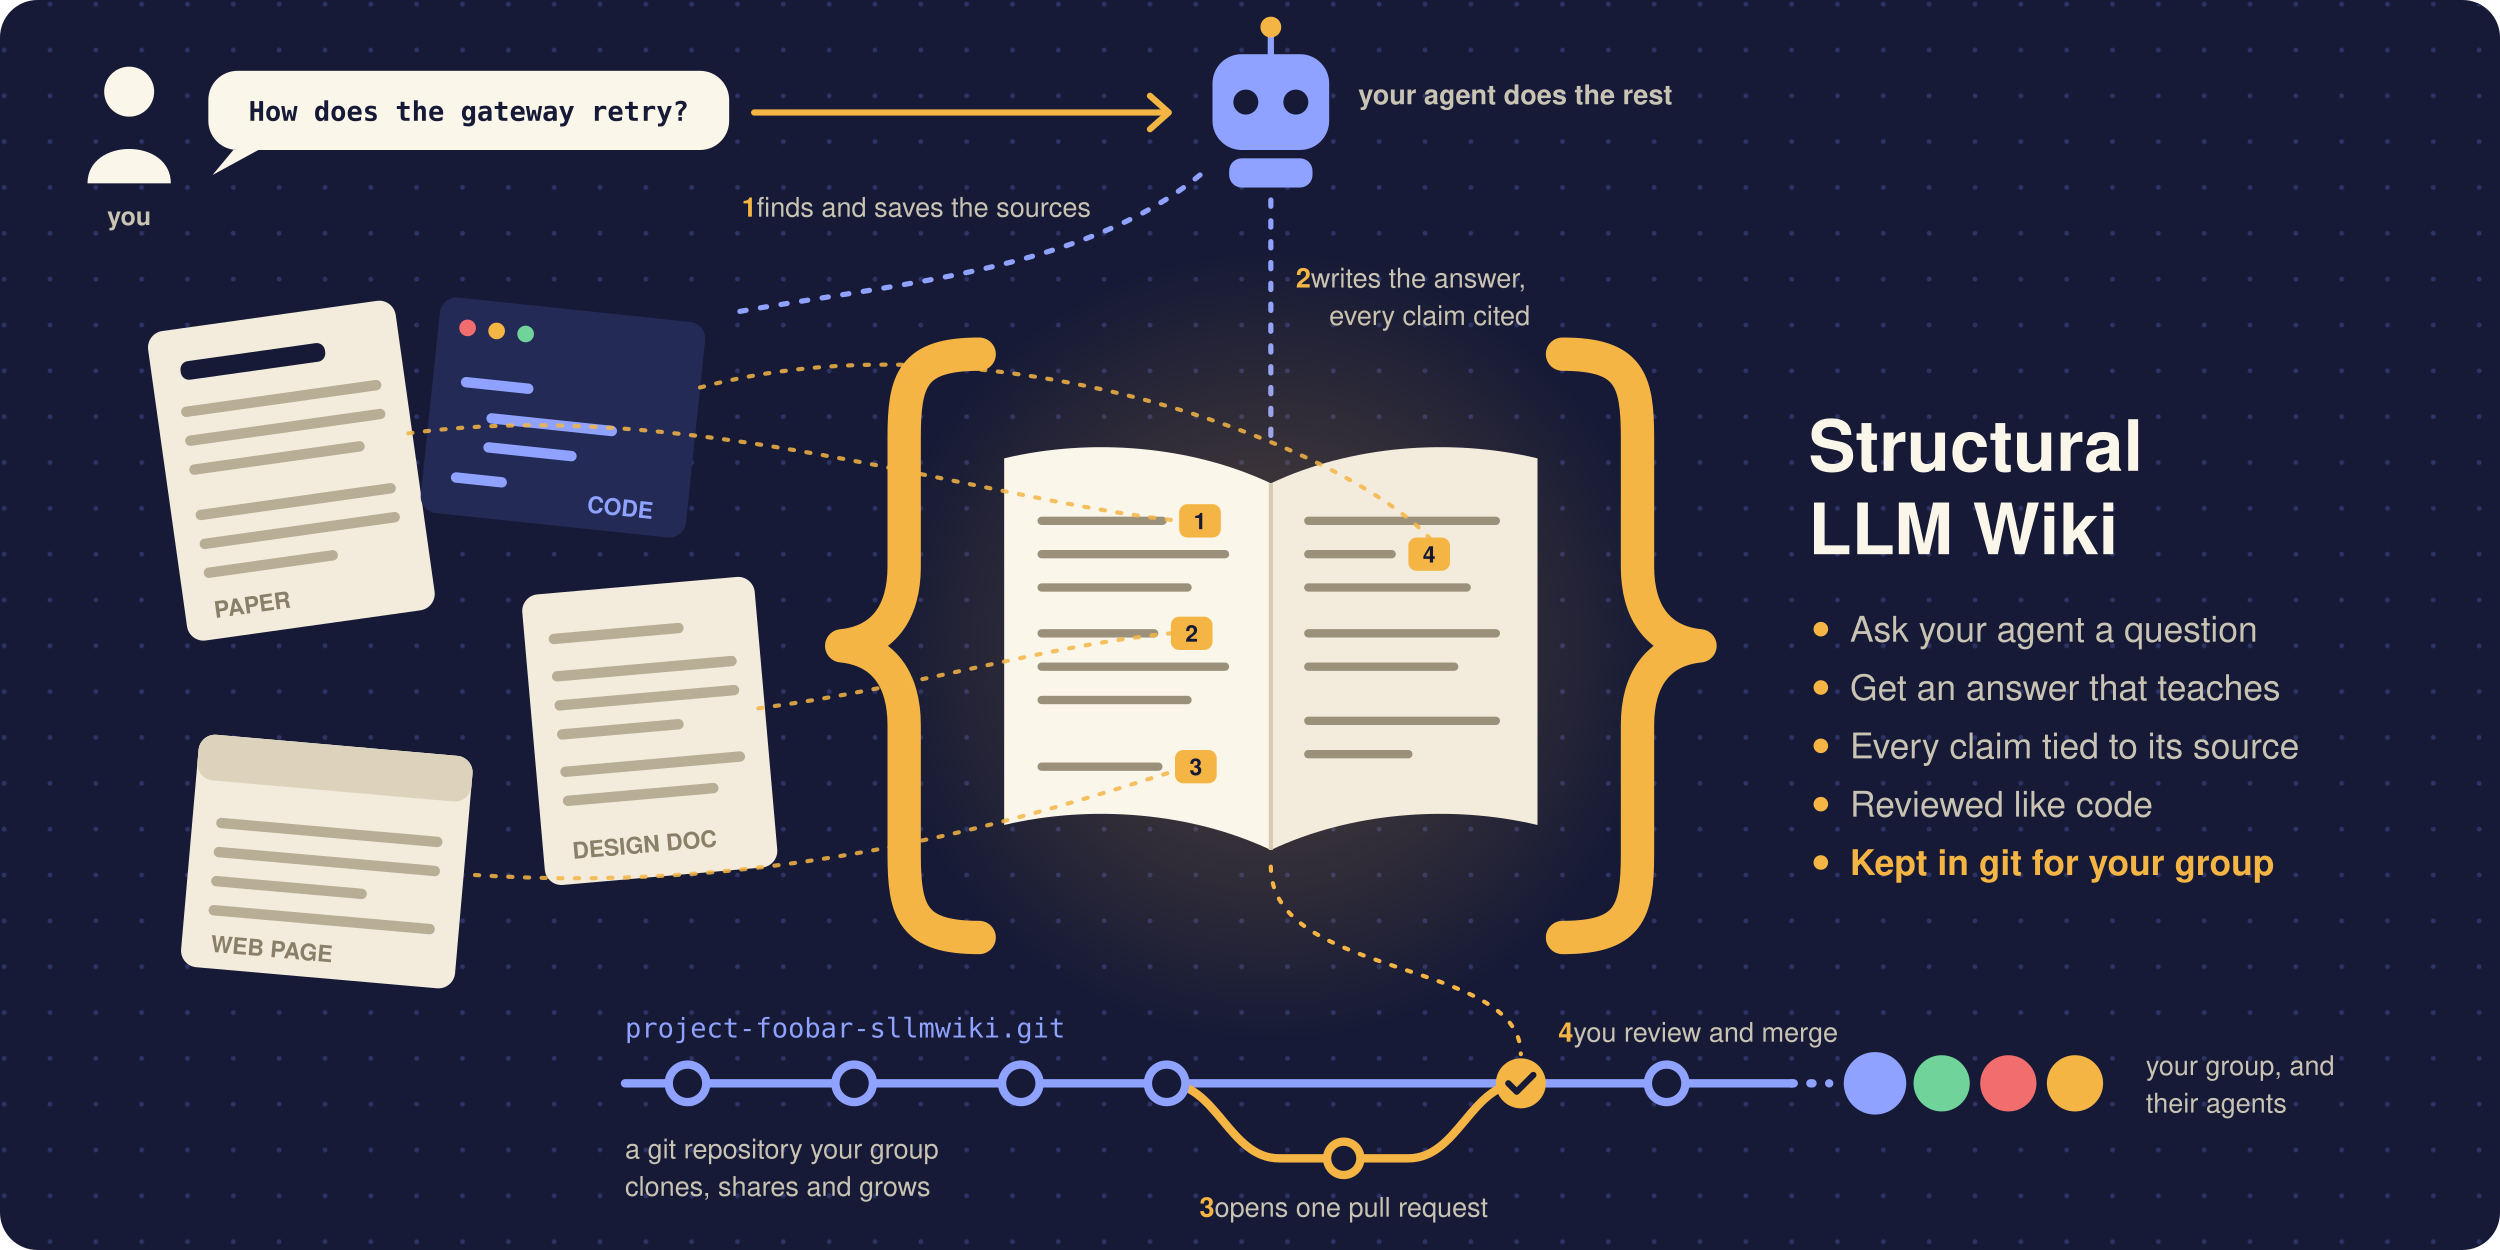
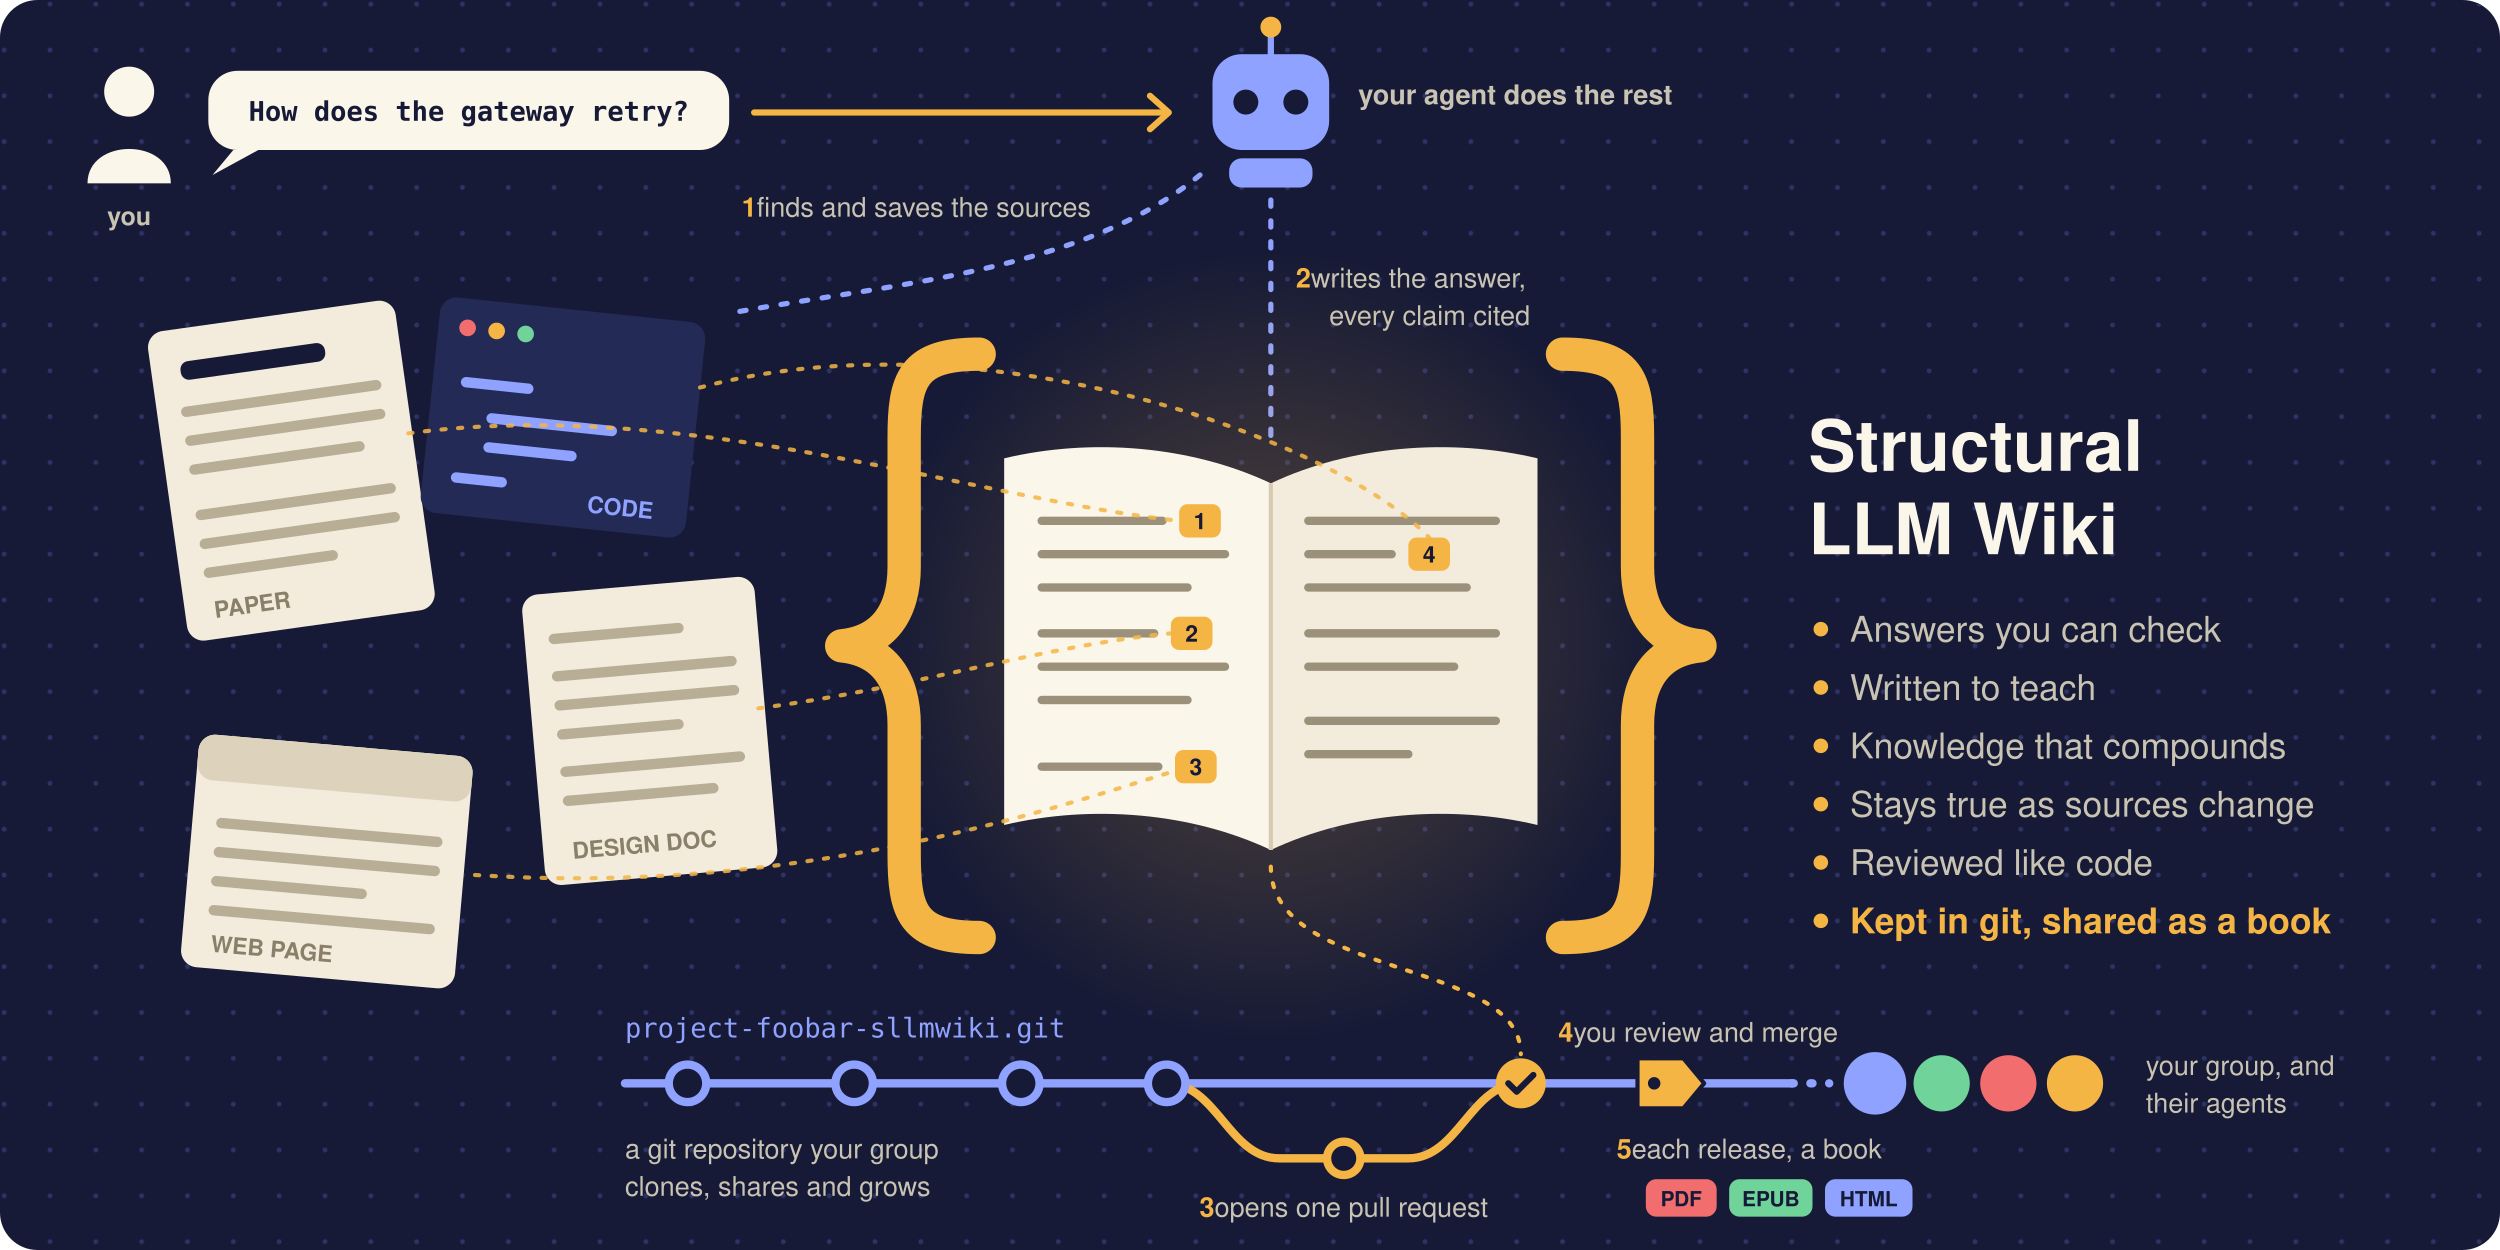
<svg xmlns="http://www.w3.org/2000/svg" width="1200" height="600" viewBox="0 0 1200 600" font-family="-apple-system, Segoe UI, Helvetica, Arial, sans-serif">
  <defs>
    <radialGradient id="glow" cx="0.5" cy="0.5" r="0.5">
      <stop offset="0" stop-color="#f5b544" stop-opacity="0.28" />
      <stop offset="1" stop-color="#f5b544" stop-opacity="0" />
    </radialGradient>
    <pattern id="dots" width="22" height="22" patternUnits="userSpaceOnUse">
      <circle cx="2" cy="2" r="1.2" fill="#2c3263" />
    </pattern>
  </defs>
  <rect width="1200" height="600" rx="18" fill="#161a36" />
  <rect width="1200" height="600" rx="18" fill="url(#dots)" />
  <g>
    <circle cx="62" cy="44" r="12" fill="#fbf6ea" />
    <path d="M42 88 C 42 66 82 66 82 88 Z" fill="#fbf6ea" />
    <text x="62" y="108" font-size="12" font-weight="700" fill="#c9c3b3" text-anchor="middle">you</text>
    <rect x="100" y="34" width="250" height="38" rx="14" fill="#fbf6ea" />
    <path d="M112 72 l-10 12 l22 -12 z" fill="#fbf6ea" />
    <text x="225" y="58" font-size="13" font-weight="700" fill="#161a36" text-anchor="middle" font-family="ui-monospace, SFMono-Regular, Menlo, monospace">How does the gateway retry?</text>
    <path d="M362 54 H 560" stroke="#f5b544" stroke-width="3" stroke-linecap="round" />
    <path d="M552 46 l9 8 l-9 8" fill="none" stroke="#f5b544" stroke-width="3" stroke-linecap="round" stroke-linejoin="round" />
  </g>
  <g>
    <path d="M610 26 v-10" stroke="#8fa2ff" stroke-width="3" stroke-linecap="round" />
    <circle cx="610" cy="13" r="5" fill="#f5b544" />
    <rect x="582" y="26" width="56" height="46" rx="14" fill="#8fa2ff" />
    <circle cx="598" cy="49" r="6" fill="#161a36" />
    <circle cx="622" cy="49" r="6" fill="#161a36" />
    <rect x="590" y="76" width="40" height="14" rx="6" fill="#8fa2ff" />
    <text x="652" y="50" font-size="13" font-weight="700" fill="#c9c3b3">your agent does the rest</text>
  </g>
  <g fill="none" stroke="#8fa2ff" stroke-width="2.5" stroke-dasharray="3 7" stroke-linecap="round">
    <path d="M576 84 C 520 130 430 136 352 150" />
    <path d="M610 96 V 212" />
  </g>
  <g font-size="13" fill="#c9c3b3">
    <text x="356" y="104">
      <tspan fill="#f5b544" font-weight="800">1 </tspan>finds and saves the sources</text>
    <text x="622" y="138">
      <tspan fill="#f5b544" font-weight="800">2 </tspan>writes the answer,</text>
    <text x="638" y="156">every claim cited</text>
  </g>
  <g transform="translate(0 90)">
    <g stroke-linecap="round">
      <g transform="translate(70 70) rotate(-8)">
        <rect width="120" height="150" rx="8" fill="#f3ecdc" />
        <rect x="14" y="16" width="70" height="9" rx="4" fill="#161a36" />
        <path d="M14 40h92M14 54h92M14 68h80M14 90h92M14 104h92M14 118h60" stroke="#b8ad95" stroke-width="5" />
        <text x="14" y="140" font-size="11" font-weight="700" fill="#8a7f68">PAPER</text>
      </g>
      <g transform="translate(212 52) rotate(6)">
        <rect width="128" height="104" rx="8" fill="#232a55" />
        <circle cx="14" cy="14" r="4" fill="#f26d6d" />
        <circle cx="28" cy="14" r="4" fill="#f5b544" />
        <circle cx="42" cy="14" r="4" fill="#6fd39a" />
        <path d="M16 40h30M30 56h58M30 70h40M16 86h22" stroke="#8fa2ff" stroke-width="5" />
        <text x="80" y="96" font-size="11" font-weight="700" fill="#8fa2ff">CODE</text>
      </g>
      <g transform="translate(96 262) rotate(5)">
        <rect width="132" height="112" rx="8" fill="#f3ecdc" />
        <rect width="132" height="22" rx="8" fill="#ddd3bd" />
        <path d="M14 42h104M14 56h104M14 70h70M14 84h104" stroke="#b8ad95" stroke-width="5" />
        <text x="14" y="104" font-size="11" font-weight="700" fill="#8a7f68">WEB PAGE</text>
      </g>
      <g transform="translate(250 196) rotate(-5)">
        <rect width="112" height="140" rx="8" fill="#f3ecdc" />
        <path d="M14 22h60M14 40h84M14 54h84M14 68h56M14 86h84M14 100h70" stroke="#b8ad95" stroke-width="5" />
        <text x="14" y="128" font-size="11" font-weight="700" fill="#8a7f68">DESIGN DOC</text>
      </g>
    </g>
    <circle cx="610" cy="220" r="190" fill="url(#glow)" />
    <g fill="none" stroke="#f5b544" stroke-width="16" stroke-linecap="round" stroke-linejoin="round">
      <path d="M470 80 C 438 80 434 92 434 120 L 434 182 C 434 204 424 218 404 220 C 424 222 434 236 434 258 L 434 320 C 434 348 438 360 470 360" />
      <path d="M750 80 C 782 80 786 92 786 120 L 786 182 C 786 204 796 218 816 220 C 796 222 786 236 786 258 L 786 320 C 786 348 782 360 750 360" />
    </g>
    <g>
      <path d="M610 142 C 572 124 524 120 482 130 L 482 306 C 524 296 572 300 610 318 Z" fill="#fbf6ea" />
      <path d="M610 142 C 648 124 696 120 738 130 L 738 306 C 696 296 648 300 610 318 Z" fill="#f3ecdc" />
      <path d="M610 142 L 610 318" stroke="#d6cbb2" stroke-width="2" />
      <g stroke="#9b917b" stroke-width="4" stroke-linecap="round">
        <path d="M500 160 h58 M500 176 h88 M500 192 h70 M500 214 h54 M500 230 h88 M500 246 h70 M500 278 h56" />
        <path d="M628 160 h90 M628 176 h40 M628 192 h76 M628 214 h90 M628 230 h70 M628 256 h90 M628 272 h48" />
      </g>
      <g font-size="11" font-weight="800" fill="#161a36" text-anchor="middle">
        <rect x="566" y="152" width="20" height="16" rx="4" fill="#f5b544" />
        <text x="576" y="164">1</text>
        <rect x="562" y="206" width="20" height="16" rx="4" fill="#f5b544" />
        <text x="572" y="218">2</text>
        <rect x="564" y="270" width="20" height="16" rx="4" fill="#f5b544" />
        <text x="574" y="282">3</text>
        <rect x="676" y="168" width="20" height="16" rx="4" fill="#f5b544" />
        <text x="686" y="180">4</text>
      </g>
    </g>
    <g fill="none" stroke="#f5b544" stroke-width="2" stroke-dasharray="2 6" stroke-linecap="round" opacity="0.85">
      <path d="M196 118 C 330 100, 470 150, 566 160" />
      <path d="M336 96 C 470 60, 640 120, 686 168" />
      <path d="M364 250 C 440 240, 500 220, 562 214" />
      <path d="M228 330 C 380 340, 500 300, 564 280" />
    </g>
  </g>
  <g stroke-linecap="round" fill="none">
    <path d="M300 520 H 860" stroke="#8fa2ff" stroke-width="4" />
    <path d="M560 520 C 584 520 590 556 614 556 H 676 C 700 556 706 520 730 520" stroke="#f5b544" stroke-width="4" />
    <path d="M610 416 C 610 470 730 460 730 506" stroke="#f5b544" stroke-width="2" stroke-dasharray="2 6" />
  </g>
  <g fill="#161a36" stroke="#8fa2ff" stroke-width="4">
    <circle cx="330" cy="520" r="9" />
    <circle cx="410" cy="520" r="9" />
    <circle cx="490" cy="520" r="9" />
    <circle cx="560" cy="520" r="9" />
-     <circle cx="800" cy="520" r="9" />
  </g>
  <g fill="#161a36" stroke="#f5b544" stroke-width="4">
    <circle cx="645" cy="556" r="8" />
  </g>
  <circle cx="730" cy="520" r="12" fill="#f5b544" />
  <path d="M724 520 l4 4 l8 -8" fill="none" stroke="#161a36" stroke-width="3" stroke-linecap="round" stroke-linejoin="round" />
  <text x="645" y="584" font-size="13" fill="#c9c3b3" text-anchor="middle">
    <tspan fill="#f5b544" font-weight="800">3 </tspan>opens one pull request</text>
  <text x="748" y="500" font-size="13" fill="#c9c3b3">
    <tspan fill="#f5b544" font-weight="800">4 </tspan>you review and merge</text>
  <text x="300" y="498" font-size="13" fill="#8fa2ff" font-family="ui-monospace, SFMono-Regular, Menlo, monospace">project-foobar-sllmwiki.git</text>
  <text x="300" y="556" font-size="13" fill="#c9c3b3">a git repository your group</text>
  <text x="300" y="574" font-size="13" fill="#c9c3b3">clones, shares and grows</text>
  <g>
    <circle cx="900" cy="520" r="15" fill="#8fa2ff" />
    <circle cx="932" cy="520" r="15" fill="#6fd39a" stroke="#161a36" stroke-width="3" />
    <circle cx="964" cy="520" r="15" fill="#f26d6d" stroke="#161a36" stroke-width="3" />
    <circle cx="996" cy="520" r="15" fill="#f5b544" stroke="#161a36" stroke-width="3" />
    <text x="1030" y="516" font-size="13" fill="#c9c3b3">your group, and</text>
    <text x="1030" y="534" font-size="13" fill="#c9c3b3">their agents</text>
  </g>
+   <path d="M786 508 h22 l10 12 l-10 12 h-22 Z" fill="#f5b544" stroke="#161a36" stroke-width="2" stroke-linejoin="round" />
+   <circle cx="794" cy="520" r="3" fill="#161a36" />
+   <text x="776" y="556" font-size="13" fill="#c9c3b3">
+     <tspan fill="#f5b544" font-weight="800">5 </tspan>each release, a book</text>
+   <g font-size="10" font-weight="800" fill="#161a36" text-anchor="middle">
+     <rect x="790" y="566" width="34" height="18" rx="5" fill="#f26d6d" />
+     <text x="807" y="579">PDF</text>
+     <rect x="830" y="566" width="40" height="18" rx="5" fill="#6fd39a" />
+     <text x="850" y="579">EPUB</text>
+     <rect x="876" y="566" width="42" height="18" rx="5" fill="#8fa2ff" />
+     <text x="897" y="579">HTML</text>
+   </g>
  <path d="M860 520 H 878" stroke="#8fa2ff" stroke-width="4" stroke-linecap="round" stroke-dasharray="1 8" />
  <text x="868" y="226" font-size="34" font-weight="800" fill="#fbf6ea">Structural</text>
  <text x="868" y="266" font-size="34" font-weight="800" fill="#fbf6ea">LLM Wiki</text>
  <g font-size="17" fill="#c9c3b3">
    <circle cx="874" cy="302" r="3.5" fill="#f5b544" />
-     <text x="888" y="308">Ask your agent a question</text>
+     <text x="888" y="308">Answers you can check</text>
    <circle cx="874" cy="330" r="3.5" fill="#f5b544" />
-     <text x="888" y="336">Get an answer that teaches</text>
+     <text x="888" y="336">Written to teach</text>
    <circle cx="874" cy="358" r="3.5" fill="#f5b544" />
-     <text x="888" y="364">Every claim tied to its source</text>
+     <text x="888" y="364">Knowledge that compounds</text>
    <circle cx="874" cy="386" r="3.5" fill="#f5b544" />
-     <text x="888" y="392">Reviewed like code</text>
+     <text x="888" y="392">Stays true as sources change</text>
    <circle cx="874" cy="414" r="3.5" fill="#f5b544" />
-     <text x="888" y="420" fill="#f5b544" font-weight="700">Kept in git for your group</text>
+     <text x="888" y="420">Reviewed like code</text>
+     <circle cx="874" cy="442" r="3.5" fill="#f5b544" />
+     <text x="888" y="448" fill="#f5b544" font-weight="700">Kept in git, shared as a book</text>
  </g>
</svg>
